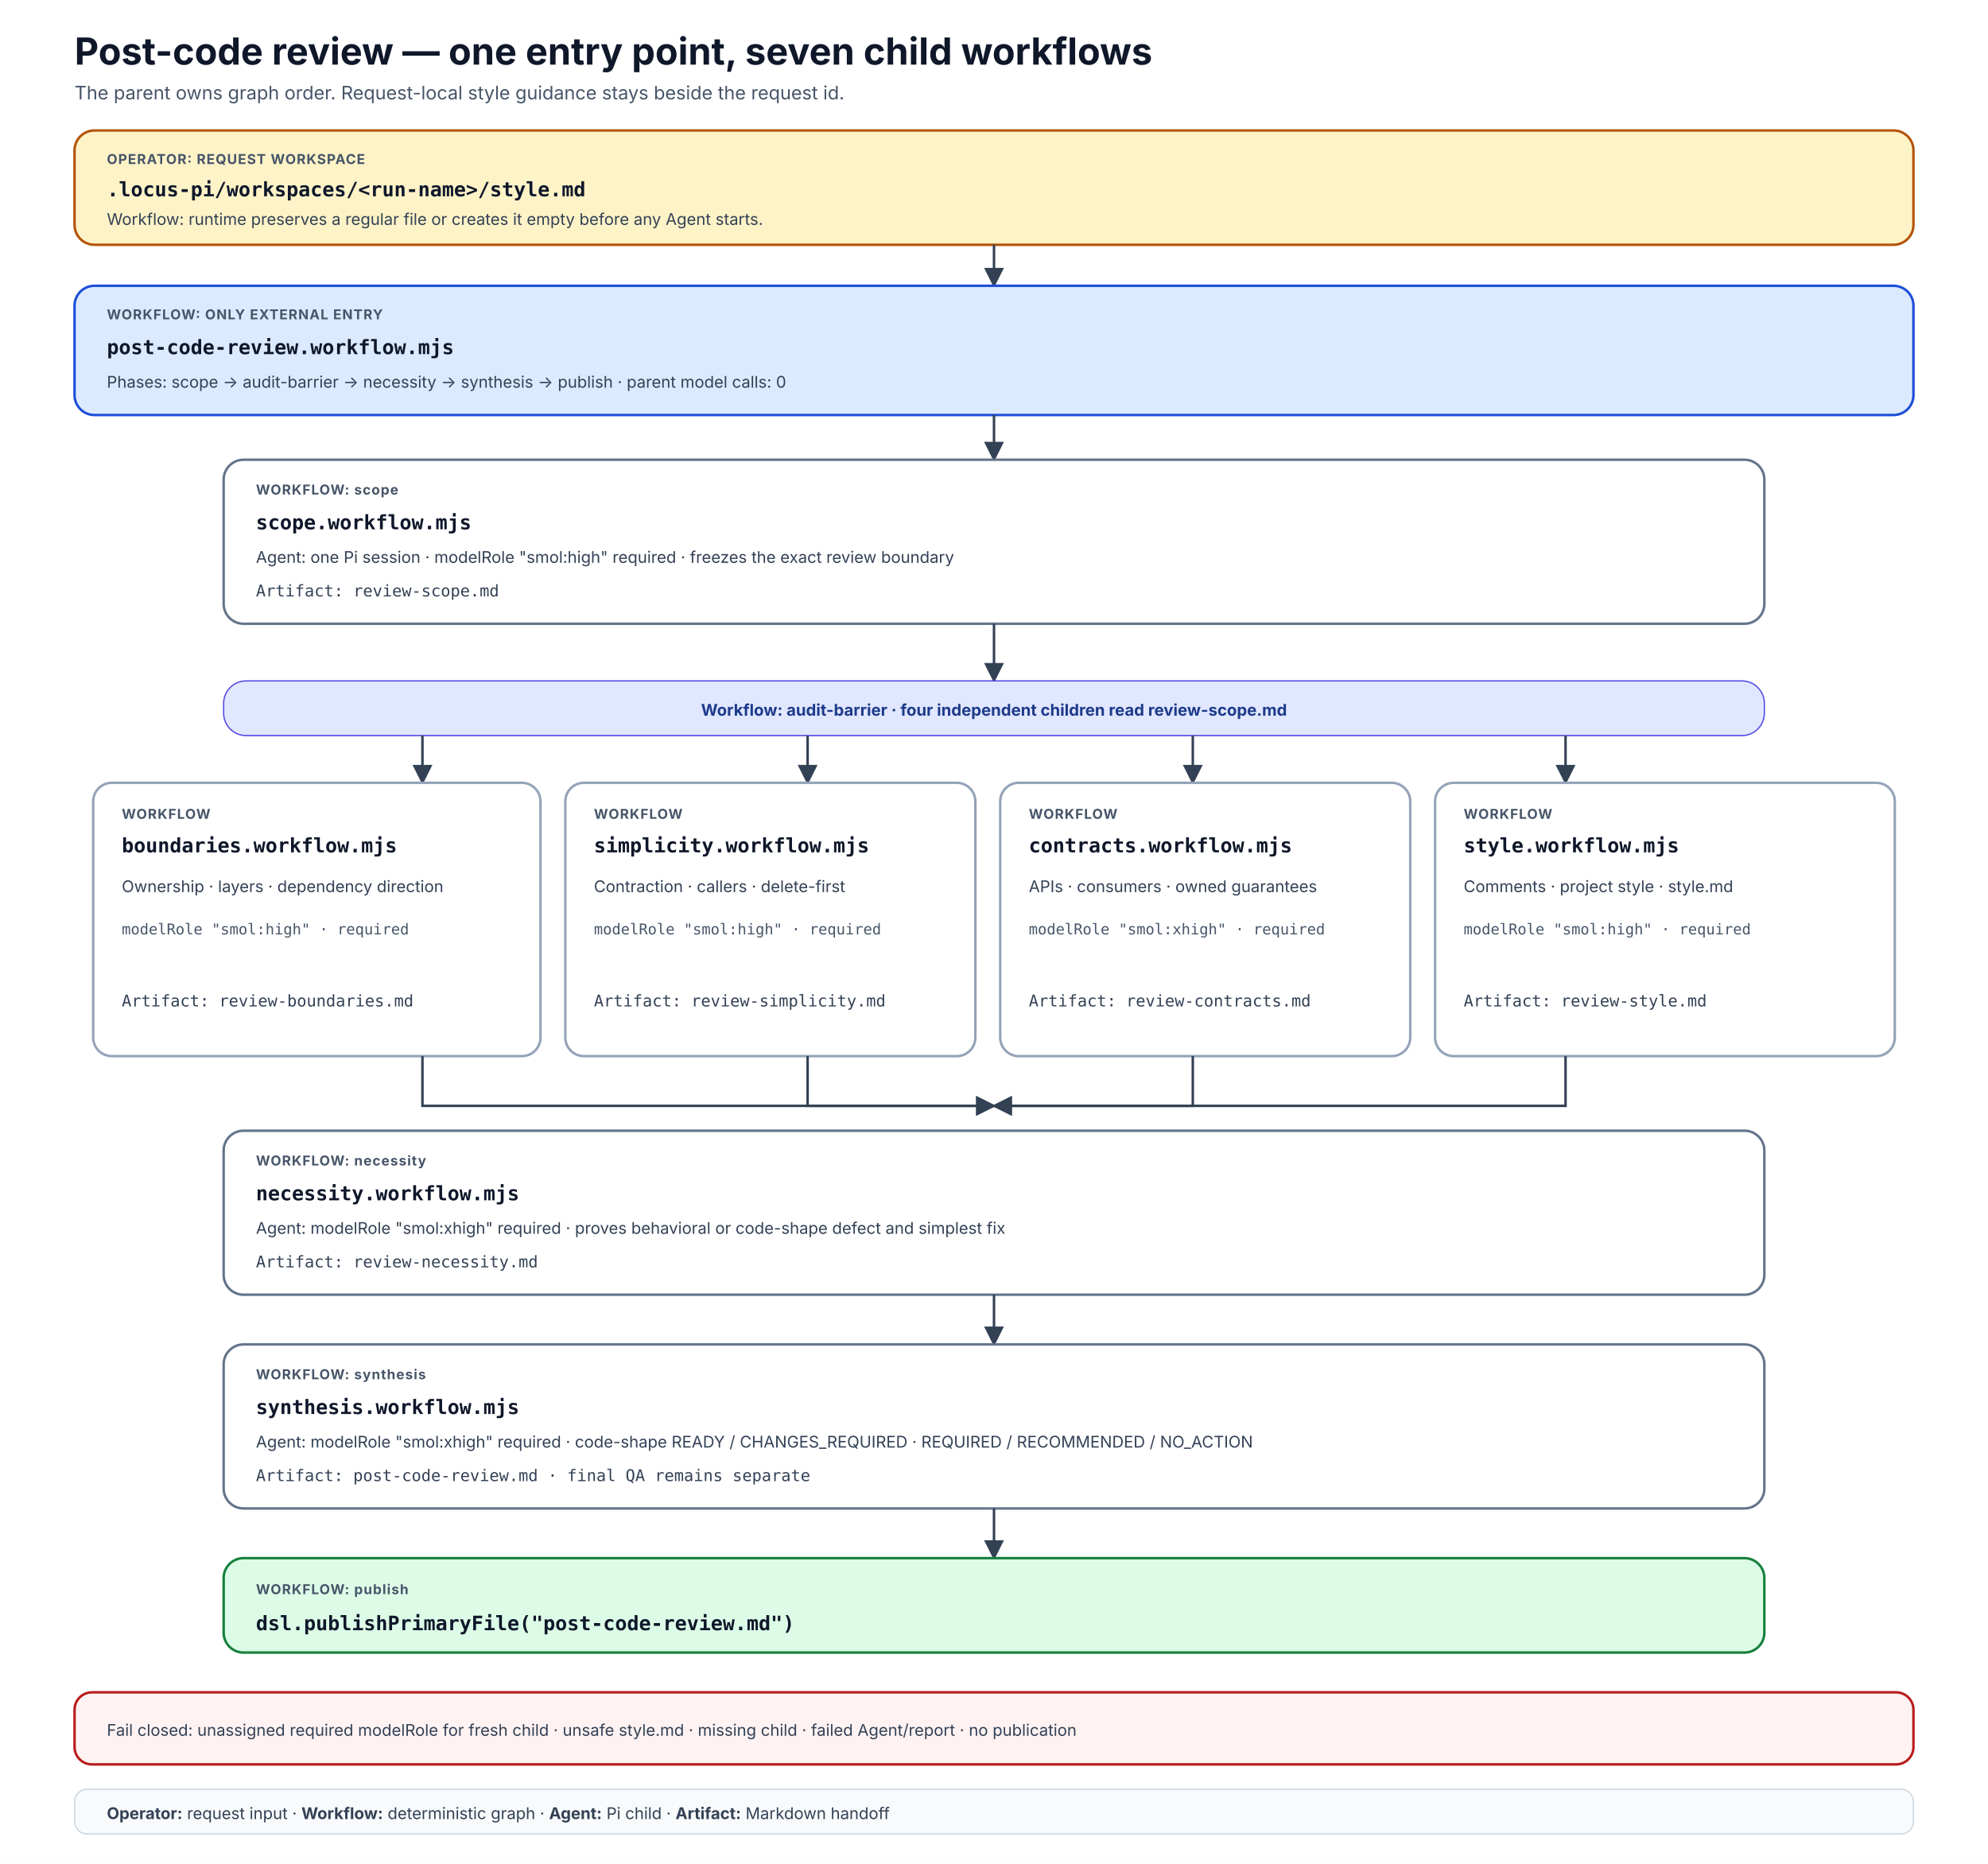
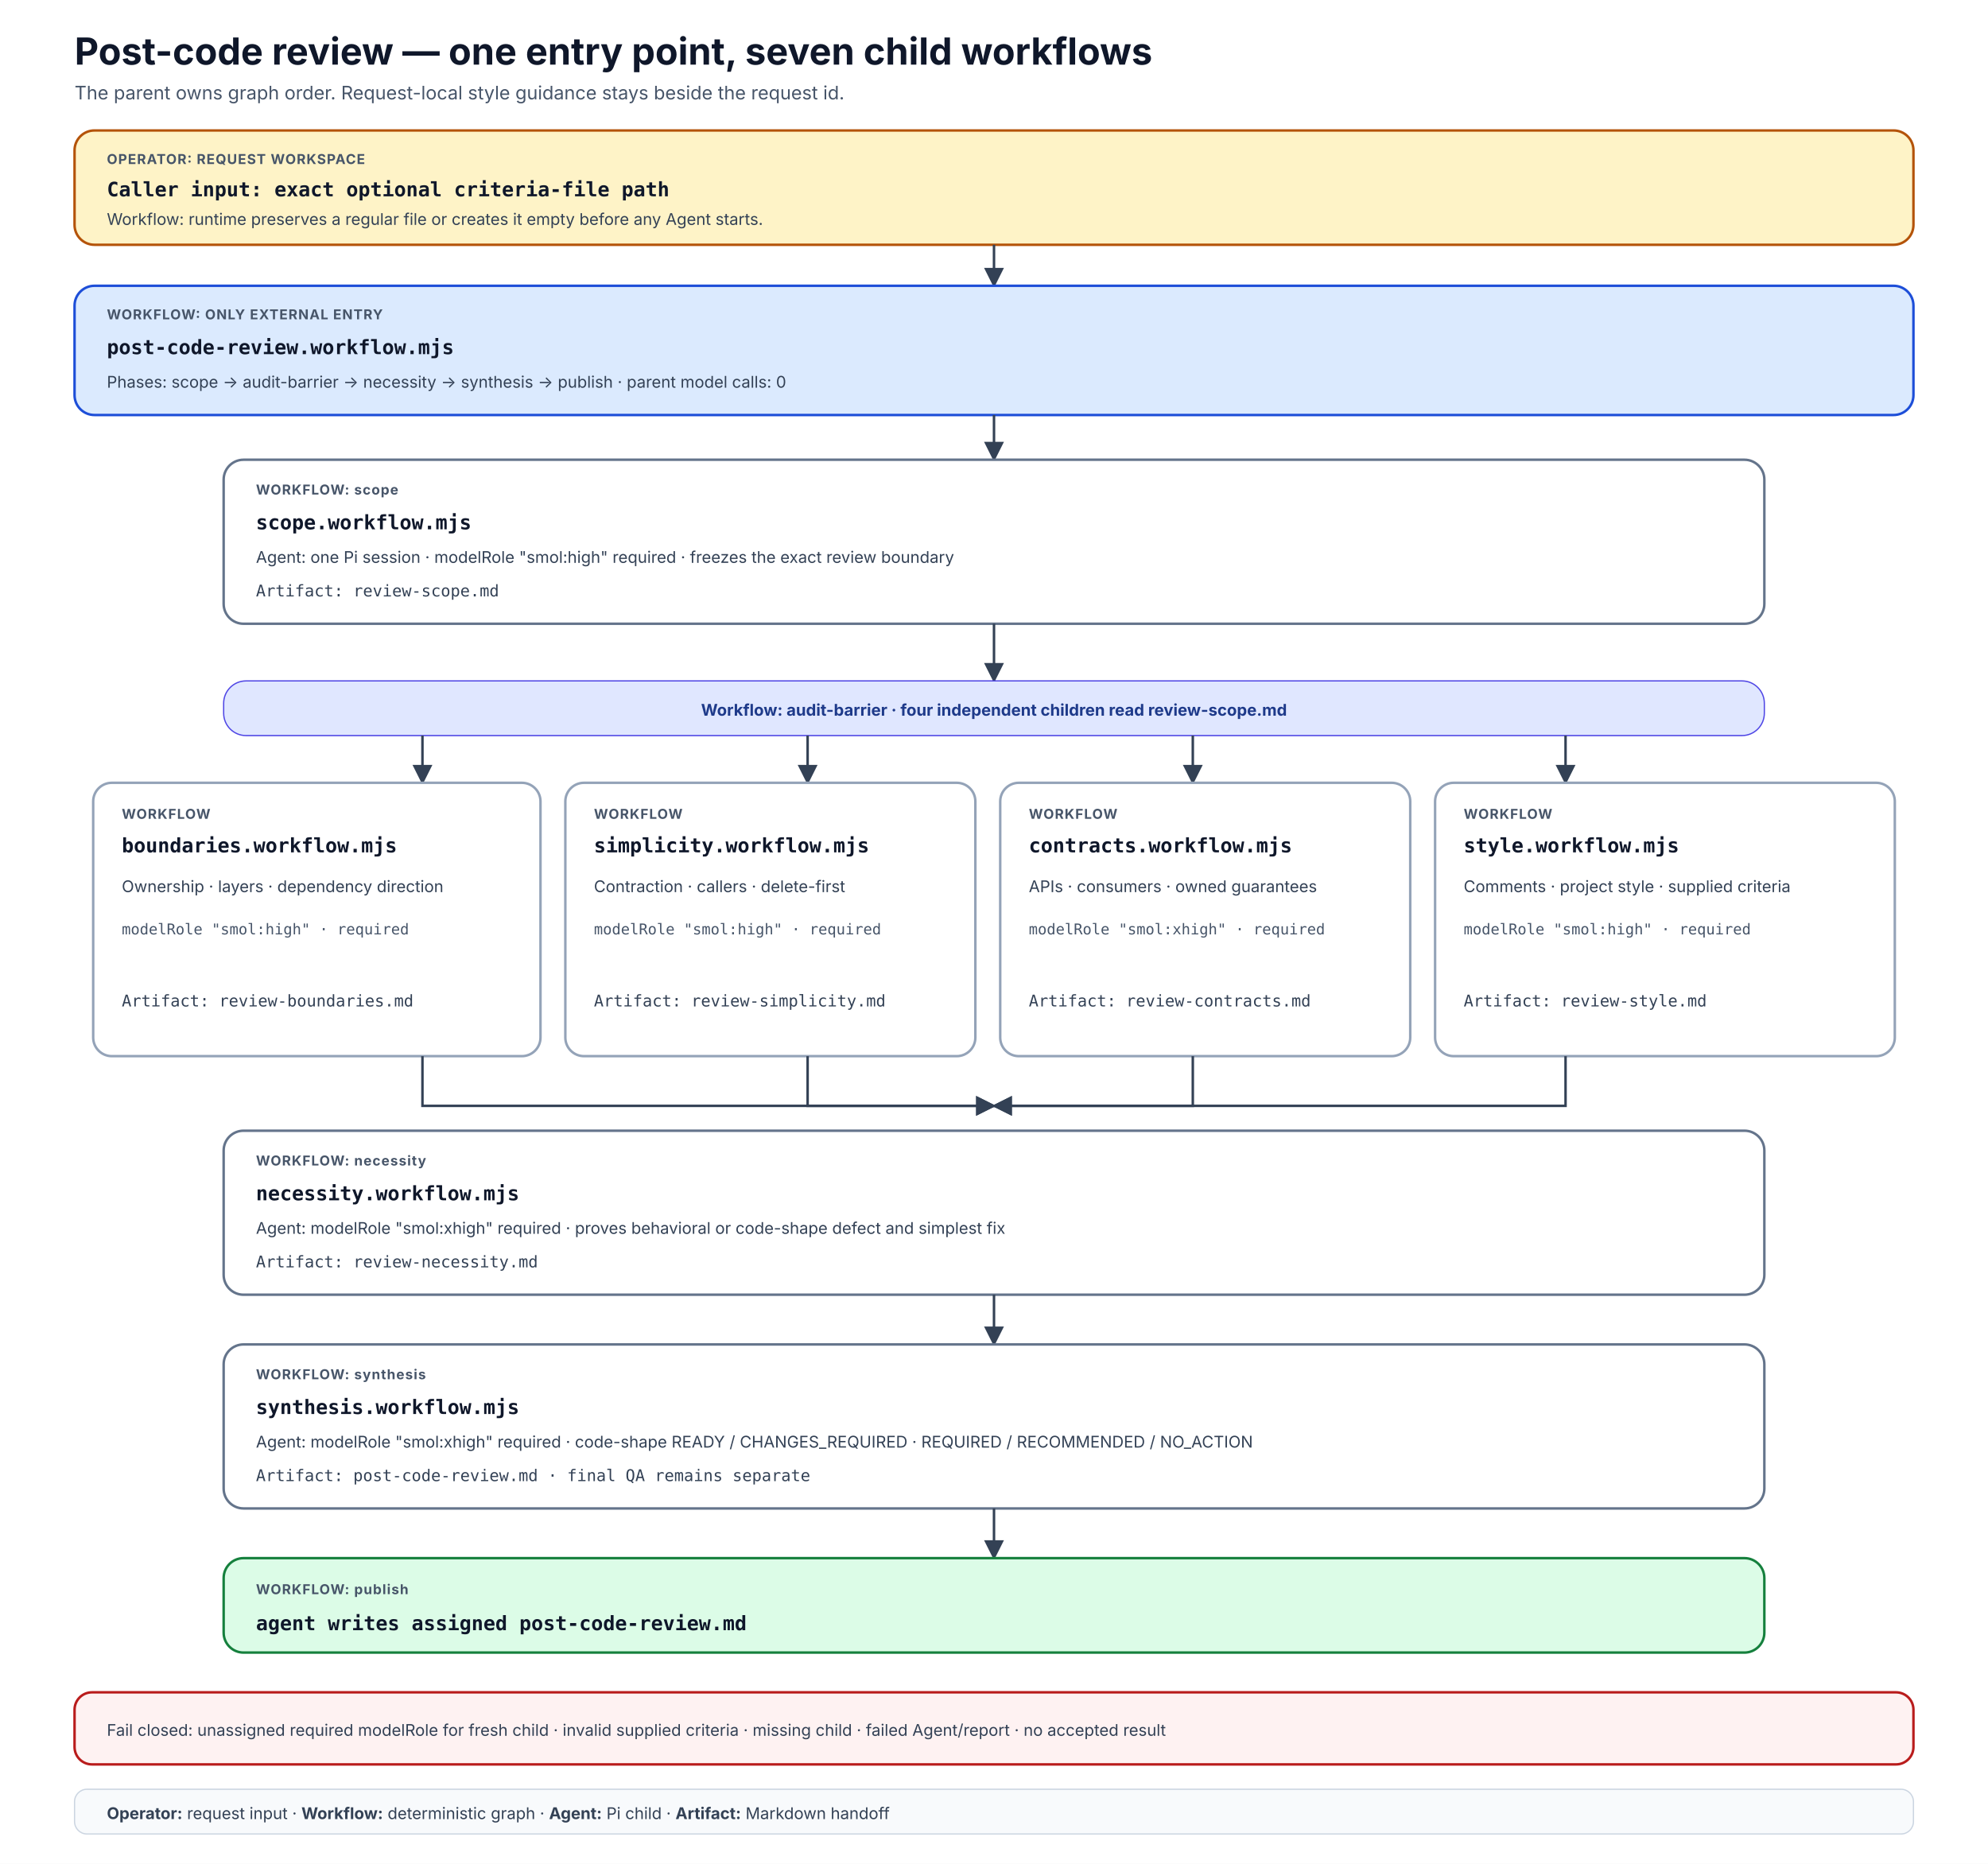
<svg xmlns="http://www.w3.org/2000/svg" width="1600" height="1500" viewBox="0 0 1600 1500" role="img" aria-labelledby="title desc">
  <defs>
    <marker id="arrow" viewBox="0 0 10 10" refX="9" refY="5" markerWidth="8" markerHeight="8" orient="auto">
      <path d="M0 0 L10 5 L0 10 Z" fill="#334155" />
    </marker>
    <style>
      .sans{font-family:system-ui,-apple-system,"Segoe UI",sans-serif}.mono{font-family:ui-monospace,SFMono-Regular,Menlo,monospace}
      .h1{font-size:30px;font-weight:750;fill:#0f172a}.sub{font-size:15px;fill:#475569}.tag{font-size:11px;font-weight:750;letter-spacing:.06em;fill:#475569}
      .title{font-size:16px;font-weight:740;fill:#0f172a}.body{font-size:13px;fill:#334155}.small{font-size:12px;fill:#475569}
      .edge{fill:none;stroke:#334155;stroke-width:2;marker-end:url(#arrow)}.bar{font-size:13px;font-weight:700;fill:#1e3a8a;text-anchor:middle}
    </style>
  </defs>
  <rect width="1600" height="1500" fill="#fff" />
  <text x="60" y="52" class="sans h1">Post-code review — one entry point, seven child workflows</text>
  <text x="60" y="80" class="sans sub">The parent owns graph order. Request-local style guidance stays beside the request id.</text>
  <rect x="60" y="105" width="1480" height="92" rx="16" fill="#fef3c7" stroke="#b45309" stroke-width="2" />
  <text x="86" y="132" class="sans tag">OPERATOR: REQUEST WORKSPACE</text>
-   <text x="86" y="158" class="mono title">.locus-pi/workspaces/&lt;run-name&gt;/style.md</text>
+   <text x="86" y="158" class="mono title">Caller input: exact optional criteria-file path</text>
  <text x="86" y="181" class="sans body">Workflow: runtime preserves a regular file or creates it empty before any Agent starts.</text>
  <path d="M800 197 V230" class="edge" />
  <rect x="60" y="230" width="1480" height="104" rx="16" fill="#dbeafe" stroke="#1d4ed8" stroke-width="2" />
  <text x="86" y="257" class="sans tag">WORKFLOW: ONLY EXTERNAL ENTRY</text>
  <text x="86" y="285" class="mono title">post-code-review.workflow.mjs</text>
  <text x="86" y="312" class="sans body">Phases: scope → audit-barrier → necessity → synthesis → publish · parent model calls: 0</text>
  <path d="M800 334 V370" class="edge" />
  <rect x="180" y="370" width="1240" height="132" rx="16" fill="#fff" stroke="#64748b" stroke-width="2" />
  <text x="206" y="398" class="sans tag">WORKFLOW: scope</text>
  <text x="206" y="426" class="mono title">scope.workflow.mjs</text>
  <text x="206" y="453" class="sans body">Agent: one Pi session · modelRole "smol:high" required · freezes the exact review boundary</text>
  <text x="206" y="480" class="mono body">Artifact: review-scope.md</text>
  <path d="M800 502 V548" class="edge" />
  <rect x="180" y="548" width="1240" height="44" rx="18" fill="#e0e7ff" stroke="#4f46e5" />
  <text x="800" y="576" class="sans bar">Workflow: audit-barrier · four independent children read review-scope.md</text>
  <path d="M340 592 V630" class="edge" />
  <path d="M650 592 V630" class="edge" />
  <path d="M960 592 V630" class="edge" />
  <path d="M1260 592 V630" class="edge" />
  <rect x="75" y="630" width="360" height="220" rx="15" fill="#fff" stroke="#94a3b8" stroke-width="2" />
  <text x="98" y="659" class="sans tag">WORKFLOW</text>
  <text x="98" y="686" class="mono title">boundaries.workflow.mjs</text>
  <text x="98" y="718" class="sans body">Ownership · layers · dependency direction</text>
  <text x="98" y="752" class="mono small">modelRole "smol:high" · required</text>
  <text x="98" y="810" class="mono body">Artifact: review-boundaries.md</text>
  <rect x="455" y="630" width="330" height="220" rx="15" fill="#fff" stroke="#94a3b8" stroke-width="2" />
  <text x="478" y="659" class="sans tag">WORKFLOW</text>
  <text x="478" y="686" class="mono title">simplicity.workflow.mjs</text>
  <text x="478" y="718" class="sans body">Contraction · callers · delete-first</text>
  <text x="478" y="752" class="mono small">modelRole "smol:high" · required</text>
  <text x="478" y="810" class="mono body">Artifact: review-simplicity.md</text>
  <rect x="805" y="630" width="330" height="220" rx="15" fill="#fff" stroke="#94a3b8" stroke-width="2" />
  <text x="828" y="659" class="sans tag">WORKFLOW</text>
  <text x="828" y="686" class="mono title">contracts.workflow.mjs</text>
  <text x="828" y="718" class="sans body">APIs · consumers · owned guarantees</text>
  <text x="828" y="752" class="mono small">modelRole "smol:xhigh" · required</text>
  <text x="828" y="810" class="mono body">Artifact: review-contracts.md</text>
  <rect x="1155" y="630" width="370" height="220" rx="15" fill="#fff" stroke="#94a3b8" stroke-width="2" />
  <text x="1178" y="659" class="sans tag">WORKFLOW</text>
  <text x="1178" y="686" class="mono title">style.workflow.mjs</text>
-   <text x="1178" y="718" class="sans body">Comments · project style · style.md</text>
+   <text x="1178" y="718" class="sans body">Comments · project style · supplied criteria</text>
  <text x="1178" y="752" class="mono small">modelRole "smol:high" · required</text>
  <text x="1178" y="810" class="mono body">Artifact: review-style.md</text>
  <path d="M340 850 V890 H800" class="edge" />
  <path d="M650 850 V890 H800" class="edge" />
  <path d="M960 850 V890 H800" class="edge" />
  <path d="M1260 850 V890 H800" class="edge" />
  <rect x="180" y="910" width="1240" height="132" rx="16" fill="#fff" stroke="#64748b" stroke-width="2" />
  <text x="206" y="938" class="sans tag">WORKFLOW: necessity</text>
  <text x="206" y="966" class="mono title">necessity.workflow.mjs</text>
  <text x="206" y="993" class="sans body">Agent: modelRole "smol:xhigh" required · proves behavioral or code-shape defect and simplest fix</text>
  <text x="206" y="1020" class="mono body">Artifact: review-necessity.md</text>
  <path d="M800 1042 V1082" class="edge" />
  <rect x="180" y="1082" width="1240" height="132" rx="16" fill="#fff" stroke="#64748b" stroke-width="2" />
  <text x="206" y="1110" class="sans tag">WORKFLOW: synthesis</text>
  <text x="206" y="1138" class="mono title">synthesis.workflow.mjs</text>
  <text x="206" y="1165" class="sans body">Agent: modelRole "smol:xhigh" required · code-shape READY / CHANGES_REQUIRED · REQUIRED / RECOMMENDED / NO_ACTION</text>
  <text x="206" y="1192" class="mono body">Artifact: post-code-review.md · final QA remains separate</text>
  <path d="M800 1214 V1254" class="edge" />
  <rect x="180" y="1254" width="1240" height="76" rx="16" fill="#dcfce7" stroke="#15803d" stroke-width="2" />
  <text x="206" y="1283" class="sans tag">WORKFLOW: publish</text>
-   <text x="206" y="1312" class="mono title">dsl.publishPrimaryFile("post-code-review.md")</text>
+   <text x="206" y="1312" class="mono title">agent writes assigned post-code-review.md</text>
  <rect x="60" y="1362" width="1480" height="58" rx="14" fill="#fef2f2" stroke="#b91c1c" stroke-width="2" />
-   <text x="86" y="1397" class="sans body">Fail closed: unassigned required modelRole for fresh child · unsafe style.md · missing child · failed Agent/report · no publication</text>
+   <text x="86" y="1397" class="sans body">Fail closed: unassigned required modelRole for fresh child · invalid supplied criteria · missing child · failed Agent/report · no accepted result</text>
  <rect x="60" y="1440" width="1480" height="36" rx="10" fill="#f8fafc" stroke="#cbd5e1" />
  <text x="86" y="1464" class="sans body">
    <tspan font-weight="700">Operator:</tspan> request input · <tspan font-weight="700">Workflow:</tspan> deterministic graph · <tspan font-weight="700">Agent:</tspan> Pi child · <tspan font-weight="700">Artifact:</tspan> Markdown handoff</text>
</svg>
